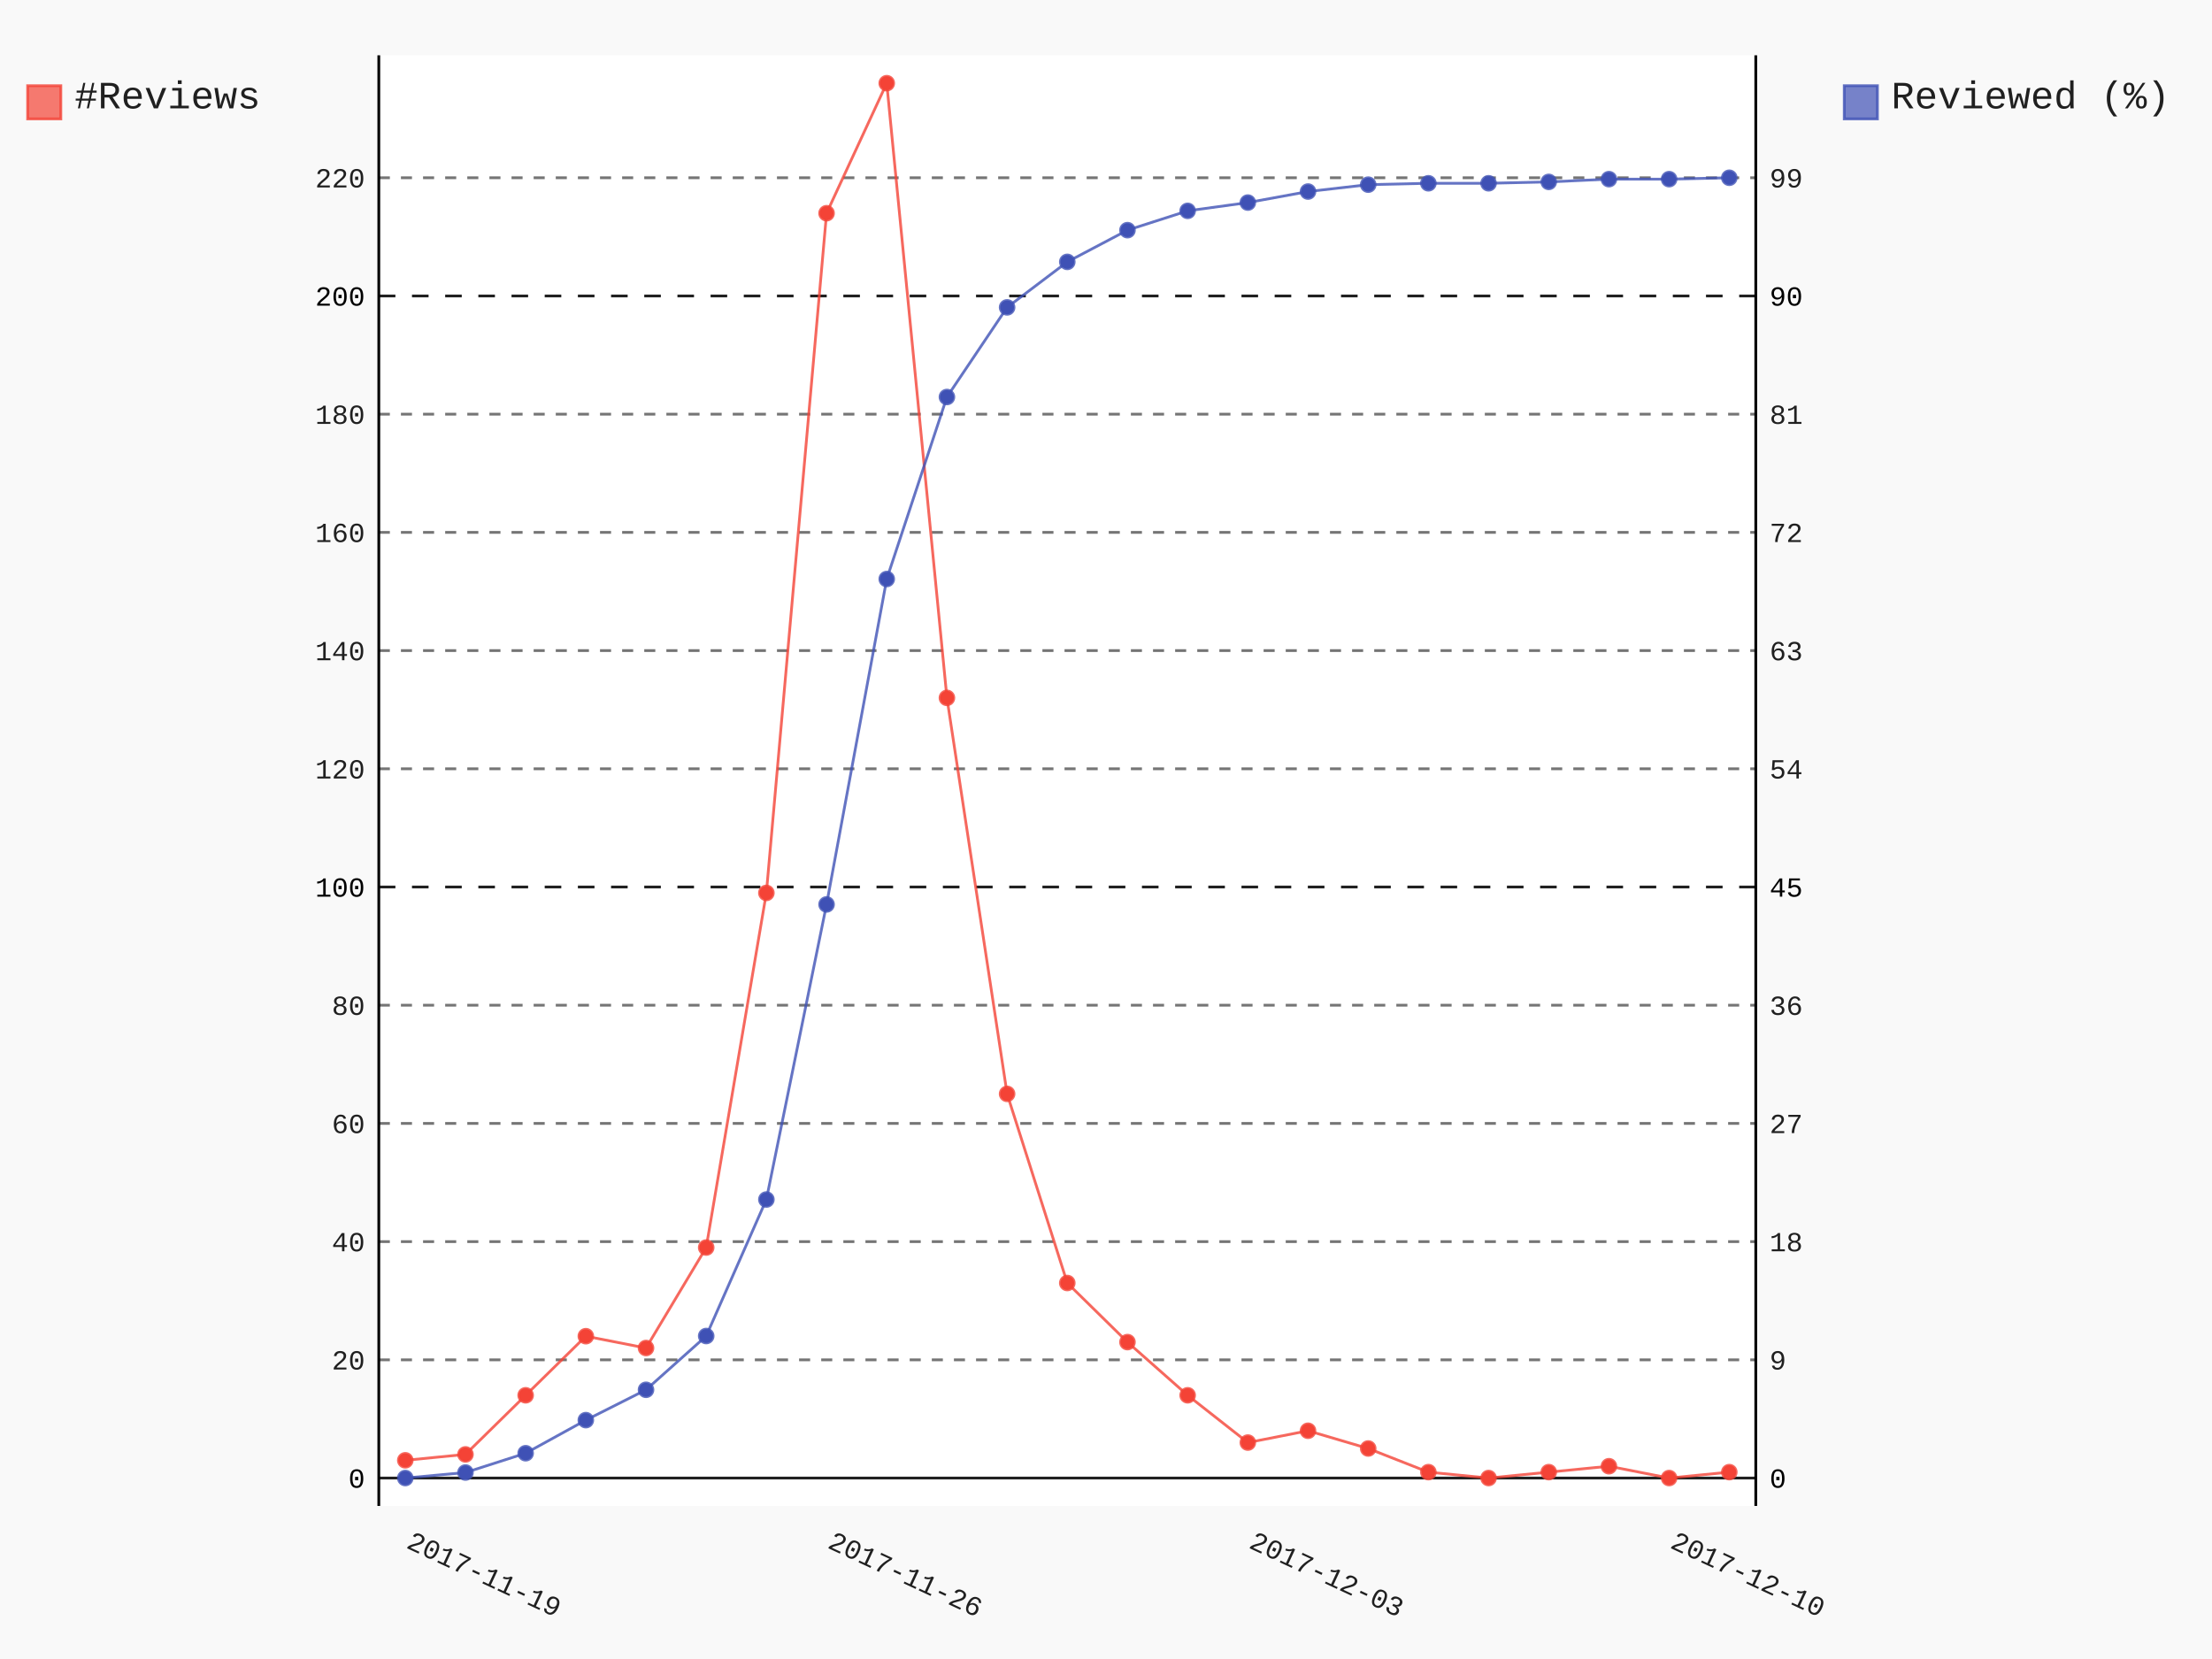
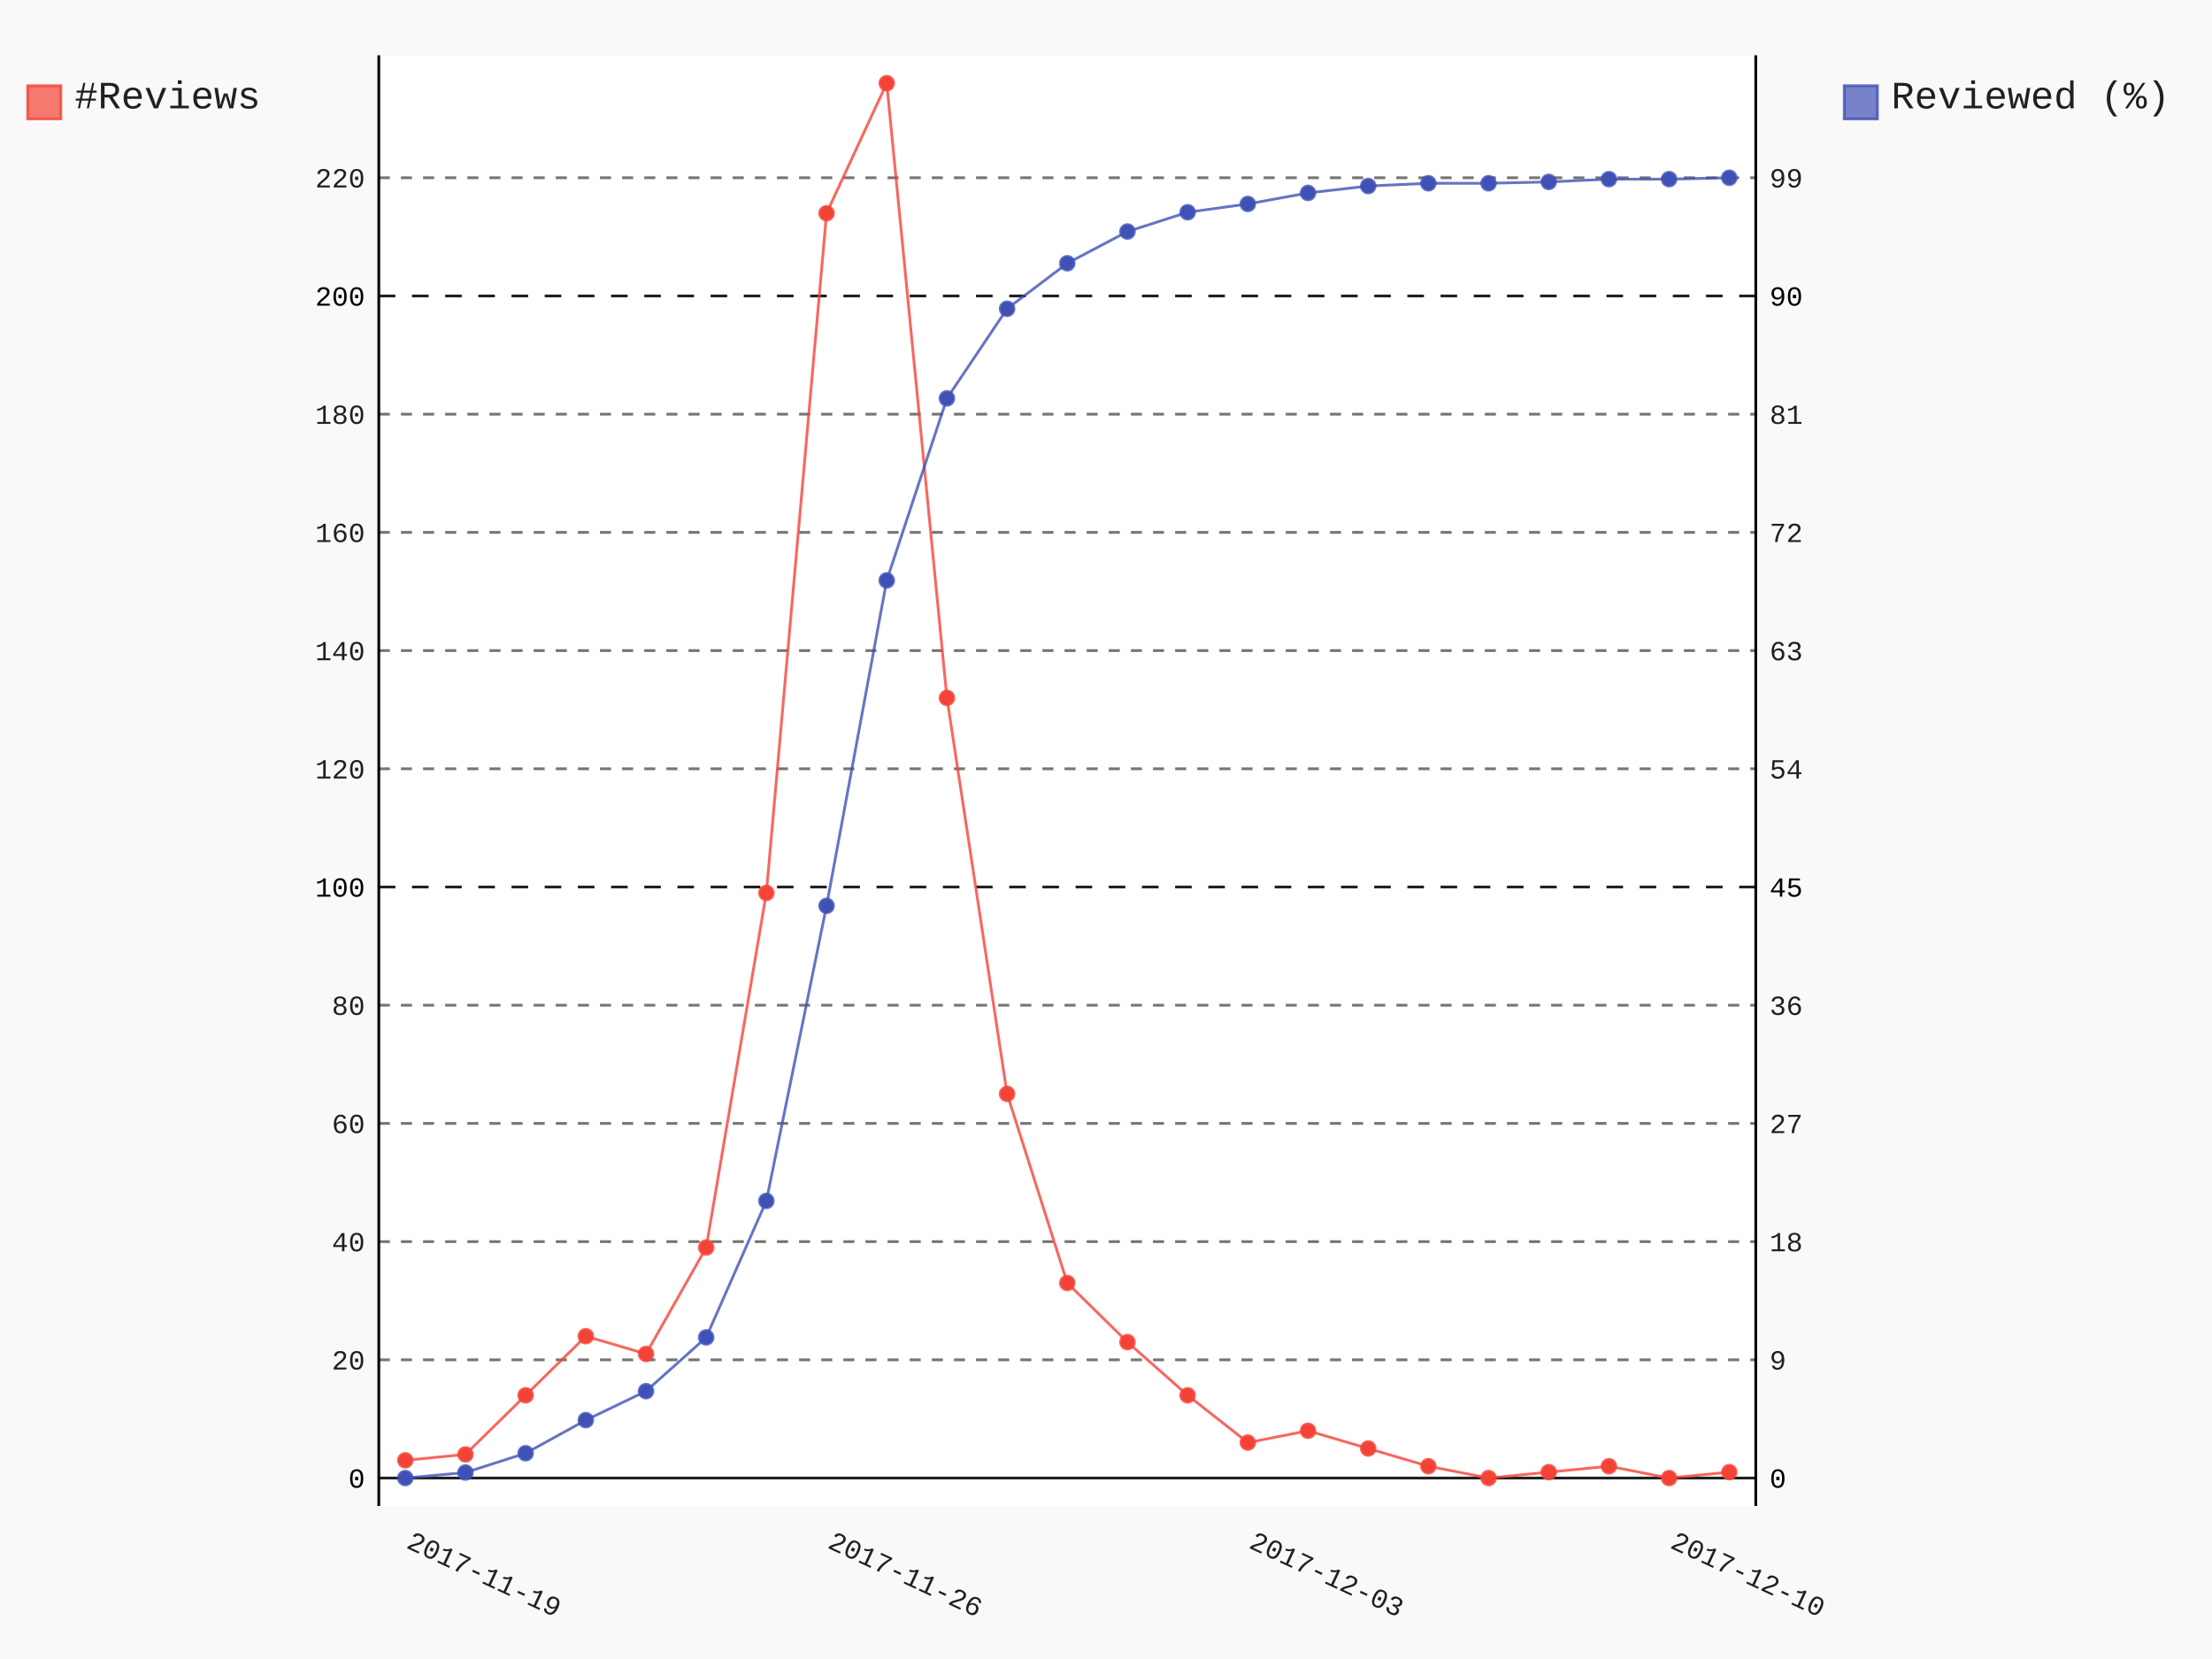
- <svg xmlns="http://www.w3.org/2000/svg" id="chart-2800b0b4-00ee-4e8b-ac13-5d6849efd7a2" class="pygal-chart" viewBox="0 0 800 600">
+ <svg xmlns="http://www.w3.org/2000/svg" id="chart-0fe4ee4b-8bdb-4577-995a-9baac3557d16" class="pygal-chart" viewBox="0 0 800 600">
  <defs>
-     <style type="text/css">#chart-2800b0b4-00ee-4e8b-ac13-5d6849efd7a2{-webkit-user-select:none;-webkit-font-smoothing:antialiased;font-family:Consolas,"Liberation Mono",Menlo,Courier,monospace}#chart-2800b0b4-00ee-4e8b-ac13-5d6849efd7a2 .title{font-family:Consolas,"Liberation Mono",Menlo,Courier,monospace;font-size:16px}#chart-2800b0b4-00ee-4e8b-ac13-5d6849efd7a2 .legends .legend text{font-family:Consolas,"Liberation Mono",Menlo,Courier,monospace;font-size:14px}#chart-2800b0b4-00ee-4e8b-ac13-5d6849efd7a2 .axis text{font-family:Consolas,"Liberation Mono",Menlo,Courier,monospace;font-size:10px}#chart-2800b0b4-00ee-4e8b-ac13-5d6849efd7a2 .axis text.major{font-family:Consolas,"Liberation Mono",Menlo,Courier,monospace;font-size:10px}#chart-2800b0b4-00ee-4e8b-ac13-5d6849efd7a2 .text-overlay text.value{font-family:Consolas,"Liberation Mono",Menlo,Courier,monospace;font-size:16px}#chart-2800b0b4-00ee-4e8b-ac13-5d6849efd7a2 .text-overlay text.label{font-family:Consolas,"Liberation Mono",Menlo,Courier,monospace;font-size:10px}#chart-2800b0b4-00ee-4e8b-ac13-5d6849efd7a2 .tooltip{font-family:Consolas,"Liberation Mono",Menlo,Courier,monospace;font-size:14px}#chart-2800b0b4-00ee-4e8b-ac13-5d6849efd7a2 text.no_data{font-family:Consolas,"Liberation Mono",Menlo,Courier,monospace;font-size:64px}
- #chart-2800b0b4-00ee-4e8b-ac13-5d6849efd7a2{background-color:rgba(249,249,249,1)}#chart-2800b0b4-00ee-4e8b-ac13-5d6849efd7a2 path,#chart-2800b0b4-00ee-4e8b-ac13-5d6849efd7a2 line,#chart-2800b0b4-00ee-4e8b-ac13-5d6849efd7a2 rect,#chart-2800b0b4-00ee-4e8b-ac13-5d6849efd7a2 circle{-webkit-transition:150ms;-moz-transition:150ms;transition:150ms}#chart-2800b0b4-00ee-4e8b-ac13-5d6849efd7a2 .graph &gt; .background{fill:rgba(249,249,249,1)}#chart-2800b0b4-00ee-4e8b-ac13-5d6849efd7a2 .plot &gt; .background{fill:rgba(255,255,255,1)}#chart-2800b0b4-00ee-4e8b-ac13-5d6849efd7a2 .graph{fill:rgba(0,0,0,.87)}#chart-2800b0b4-00ee-4e8b-ac13-5d6849efd7a2 text.no_data{fill:rgba(0,0,0,1)}#chart-2800b0b4-00ee-4e8b-ac13-5d6849efd7a2 .title{fill:rgba(0,0,0,1)}#chart-2800b0b4-00ee-4e8b-ac13-5d6849efd7a2 .legends .legend text{fill:rgba(0,0,0,.87)}#chart-2800b0b4-00ee-4e8b-ac13-5d6849efd7a2 .legends .legend:hover text{fill:rgba(0,0,0,1)}#chart-2800b0b4-00ee-4e8b-ac13-5d6849efd7a2 .axis .line{stroke:rgba(0,0,0,1)}#chart-2800b0b4-00ee-4e8b-ac13-5d6849efd7a2 .axis .guide.line{stroke:rgba(0,0,0,.54)}#chart-2800b0b4-00ee-4e8b-ac13-5d6849efd7a2 .axis .major.line{stroke:rgba(0,0,0,.87)}#chart-2800b0b4-00ee-4e8b-ac13-5d6849efd7a2 .axis text.major{fill:rgba(0,0,0,1)}#chart-2800b0b4-00ee-4e8b-ac13-5d6849efd7a2 .axis.y .guides:hover .guide.line,#chart-2800b0b4-00ee-4e8b-ac13-5d6849efd7a2 .line-graph .axis.x .guides:hover .guide.line,#chart-2800b0b4-00ee-4e8b-ac13-5d6849efd7a2 .stackedline-graph .axis.x .guides:hover .guide.line,#chart-2800b0b4-00ee-4e8b-ac13-5d6849efd7a2 .xy-graph .axis.x .guides:hover .guide.line{stroke:rgba(0,0,0,1)}#chart-2800b0b4-00ee-4e8b-ac13-5d6849efd7a2 .axis .guides:hover text{fill:rgba(0,0,0,1)}#chart-2800b0b4-00ee-4e8b-ac13-5d6849efd7a2 .reactive{fill-opacity:.7;stroke-opacity:.8}#chart-2800b0b4-00ee-4e8b-ac13-5d6849efd7a2 .ci{stroke:rgba(0,0,0,.87)}#chart-2800b0b4-00ee-4e8b-ac13-5d6849efd7a2 .reactive.active,#chart-2800b0b4-00ee-4e8b-ac13-5d6849efd7a2 .active .reactive{fill-opacity:.8;stroke-opacity:.9;stroke-width:4}#chart-2800b0b4-00ee-4e8b-ac13-5d6849efd7a2 .ci .reactive.active{stroke-width:1.5}#chart-2800b0b4-00ee-4e8b-ac13-5d6849efd7a2 .series text{fill:rgba(0,0,0,1)}#chart-2800b0b4-00ee-4e8b-ac13-5d6849efd7a2 .tooltip rect{fill:rgba(255,255,255,1);stroke:rgba(0,0,0,1);-webkit-transition:opacity 150ms;-moz-transition:opacity 150ms;transition:opacity 150ms}#chart-2800b0b4-00ee-4e8b-ac13-5d6849efd7a2 .tooltip .label{fill:rgba(0,0,0,.87)}#chart-2800b0b4-00ee-4e8b-ac13-5d6849efd7a2 .tooltip .label{fill:rgba(0,0,0,.87)}#chart-2800b0b4-00ee-4e8b-ac13-5d6849efd7a2 .tooltip .legend{font-size:.8em;fill:rgba(0,0,0,.54)}#chart-2800b0b4-00ee-4e8b-ac13-5d6849efd7a2 .tooltip .x_label{font-size:.6em;fill:rgba(0,0,0,1)}#chart-2800b0b4-00ee-4e8b-ac13-5d6849efd7a2 .tooltip .xlink{font-size:.5em;text-decoration:underline}#chart-2800b0b4-00ee-4e8b-ac13-5d6849efd7a2 .tooltip .value{font-size:1.5em}#chart-2800b0b4-00ee-4e8b-ac13-5d6849efd7a2 .bound{font-size:.5em}#chart-2800b0b4-00ee-4e8b-ac13-5d6849efd7a2 .max-value{font-size:.75em;fill:rgba(0,0,0,.54)}#chart-2800b0b4-00ee-4e8b-ac13-5d6849efd7a2 .map-element{fill:rgba(255,255,255,1);stroke:rgba(0,0,0,.54) !important}#chart-2800b0b4-00ee-4e8b-ac13-5d6849efd7a2 .map-element .reactive{fill-opacity:inherit;stroke-opacity:inherit}#chart-2800b0b4-00ee-4e8b-ac13-5d6849efd7a2 .color-0,#chart-2800b0b4-00ee-4e8b-ac13-5d6849efd7a2 .color-0 a:visited{stroke:#F44336;fill:#F44336}#chart-2800b0b4-00ee-4e8b-ac13-5d6849efd7a2 .color-1,#chart-2800b0b4-00ee-4e8b-ac13-5d6849efd7a2 .color-1 a:visited{stroke:#3F51B5;fill:#3F51B5}#chart-2800b0b4-00ee-4e8b-ac13-5d6849efd7a2 .text-overlay .color-0 text{fill:black}#chart-2800b0b4-00ee-4e8b-ac13-5d6849efd7a2 .text-overlay .color-1 text{fill:black}
- #chart-2800b0b4-00ee-4e8b-ac13-5d6849efd7a2 text.no_data{text-anchor:middle}#chart-2800b0b4-00ee-4e8b-ac13-5d6849efd7a2 .guide.line{fill:none}#chart-2800b0b4-00ee-4e8b-ac13-5d6849efd7a2 .centered{text-anchor:middle}#chart-2800b0b4-00ee-4e8b-ac13-5d6849efd7a2 .title{text-anchor:middle}#chart-2800b0b4-00ee-4e8b-ac13-5d6849efd7a2 .legends .legend text{fill-opacity:1}#chart-2800b0b4-00ee-4e8b-ac13-5d6849efd7a2 .axis.x text{text-anchor:middle}#chart-2800b0b4-00ee-4e8b-ac13-5d6849efd7a2 .axis.x:not(.web) text[transform]{text-anchor:start}#chart-2800b0b4-00ee-4e8b-ac13-5d6849efd7a2 .axis.x:not(.web) text[transform].backwards{text-anchor:end}#chart-2800b0b4-00ee-4e8b-ac13-5d6849efd7a2 .axis.y text{text-anchor:end}#chart-2800b0b4-00ee-4e8b-ac13-5d6849efd7a2 .axis.y text[transform].backwards{text-anchor:start}#chart-2800b0b4-00ee-4e8b-ac13-5d6849efd7a2 .axis.y2 text{text-anchor:start}#chart-2800b0b4-00ee-4e8b-ac13-5d6849efd7a2 .axis.y2 text[transform].backwards{text-anchor:end}#chart-2800b0b4-00ee-4e8b-ac13-5d6849efd7a2 .axis .guide.line{stroke-dasharray:4,4}#chart-2800b0b4-00ee-4e8b-ac13-5d6849efd7a2 .axis .major.guide.line{stroke-dasharray:6,6}#chart-2800b0b4-00ee-4e8b-ac13-5d6849efd7a2 .horizontal .axis.y .guide.line,#chart-2800b0b4-00ee-4e8b-ac13-5d6849efd7a2 .horizontal .axis.y2 .guide.line,#chart-2800b0b4-00ee-4e8b-ac13-5d6849efd7a2 .vertical .axis.x .guide.line{opacity:0}#chart-2800b0b4-00ee-4e8b-ac13-5d6849efd7a2 .horizontal .axis.always_show .guide.line,#chart-2800b0b4-00ee-4e8b-ac13-5d6849efd7a2 .vertical .axis.always_show .guide.line{opacity:1 !important}#chart-2800b0b4-00ee-4e8b-ac13-5d6849efd7a2 .axis.y .guides:hover .guide.line,#chart-2800b0b4-00ee-4e8b-ac13-5d6849efd7a2 .axis.y2 .guides:hover .guide.line,#chart-2800b0b4-00ee-4e8b-ac13-5d6849efd7a2 .axis.x .guides:hover .guide.line{opacity:1}#chart-2800b0b4-00ee-4e8b-ac13-5d6849efd7a2 .axis .guides:hover text{opacity:1}#chart-2800b0b4-00ee-4e8b-ac13-5d6849efd7a2 .nofill{fill:none}#chart-2800b0b4-00ee-4e8b-ac13-5d6849efd7a2 .subtle-fill{fill-opacity:.2}#chart-2800b0b4-00ee-4e8b-ac13-5d6849efd7a2 .dot{stroke-width:1px;fill-opacity:1}#chart-2800b0b4-00ee-4e8b-ac13-5d6849efd7a2 .dot.active{stroke-width:5px}#chart-2800b0b4-00ee-4e8b-ac13-5d6849efd7a2 .dot.negative{fill:transparent}#chart-2800b0b4-00ee-4e8b-ac13-5d6849efd7a2 text,#chart-2800b0b4-00ee-4e8b-ac13-5d6849efd7a2 tspan{stroke:none !important}#chart-2800b0b4-00ee-4e8b-ac13-5d6849efd7a2 .series text.active{opacity:1}#chart-2800b0b4-00ee-4e8b-ac13-5d6849efd7a2 .tooltip rect{fill-opacity:.95;stroke-width:.5}#chart-2800b0b4-00ee-4e8b-ac13-5d6849efd7a2 .tooltip text{fill-opacity:1}#chart-2800b0b4-00ee-4e8b-ac13-5d6849efd7a2 .showable{visibility:hidden}#chart-2800b0b4-00ee-4e8b-ac13-5d6849efd7a2 .showable.shown{visibility:visible}#chart-2800b0b4-00ee-4e8b-ac13-5d6849efd7a2 .gauge-background{fill:rgba(229,229,229,1);stroke:none}#chart-2800b0b4-00ee-4e8b-ac13-5d6849efd7a2 .bg-lines{stroke:rgba(249,249,249,1);stroke-width:2px}</style>
+     <style type="text/css">#chart-0fe4ee4b-8bdb-4577-995a-9baac3557d16{-webkit-user-select:none;-webkit-font-smoothing:antialiased;font-family:Consolas,"Liberation Mono",Menlo,Courier,monospace}#chart-0fe4ee4b-8bdb-4577-995a-9baac3557d16 .title{font-family:Consolas,"Liberation Mono",Menlo,Courier,monospace;font-size:16px}#chart-0fe4ee4b-8bdb-4577-995a-9baac3557d16 .legends .legend text{font-family:Consolas,"Liberation Mono",Menlo,Courier,monospace;font-size:14px}#chart-0fe4ee4b-8bdb-4577-995a-9baac3557d16 .axis text{font-family:Consolas,"Liberation Mono",Menlo,Courier,monospace;font-size:10px}#chart-0fe4ee4b-8bdb-4577-995a-9baac3557d16 .axis text.major{font-family:Consolas,"Liberation Mono",Menlo,Courier,monospace;font-size:10px}#chart-0fe4ee4b-8bdb-4577-995a-9baac3557d16 .text-overlay text.value{font-family:Consolas,"Liberation Mono",Menlo,Courier,monospace;font-size:16px}#chart-0fe4ee4b-8bdb-4577-995a-9baac3557d16 .text-overlay text.label{font-family:Consolas,"Liberation Mono",Menlo,Courier,monospace;font-size:10px}#chart-0fe4ee4b-8bdb-4577-995a-9baac3557d16 .tooltip{font-family:Consolas,"Liberation Mono",Menlo,Courier,monospace;font-size:14px}#chart-0fe4ee4b-8bdb-4577-995a-9baac3557d16 text.no_data{font-family:Consolas,"Liberation Mono",Menlo,Courier,monospace;font-size:64px}
+ #chart-0fe4ee4b-8bdb-4577-995a-9baac3557d16{background-color:rgba(249,249,249,1)}#chart-0fe4ee4b-8bdb-4577-995a-9baac3557d16 path,#chart-0fe4ee4b-8bdb-4577-995a-9baac3557d16 line,#chart-0fe4ee4b-8bdb-4577-995a-9baac3557d16 rect,#chart-0fe4ee4b-8bdb-4577-995a-9baac3557d16 circle{-webkit-transition:150ms;-moz-transition:150ms;transition:150ms}#chart-0fe4ee4b-8bdb-4577-995a-9baac3557d16 .graph &gt; .background{fill:rgba(249,249,249,1)}#chart-0fe4ee4b-8bdb-4577-995a-9baac3557d16 .plot &gt; .background{fill:rgba(255,255,255,1)}#chart-0fe4ee4b-8bdb-4577-995a-9baac3557d16 .graph{fill:rgba(0,0,0,.87)}#chart-0fe4ee4b-8bdb-4577-995a-9baac3557d16 text.no_data{fill:rgba(0,0,0,1)}#chart-0fe4ee4b-8bdb-4577-995a-9baac3557d16 .title{fill:rgba(0,0,0,1)}#chart-0fe4ee4b-8bdb-4577-995a-9baac3557d16 .legends .legend text{fill:rgba(0,0,0,.87)}#chart-0fe4ee4b-8bdb-4577-995a-9baac3557d16 .legends .legend:hover text{fill:rgba(0,0,0,1)}#chart-0fe4ee4b-8bdb-4577-995a-9baac3557d16 .axis .line{stroke:rgba(0,0,0,1)}#chart-0fe4ee4b-8bdb-4577-995a-9baac3557d16 .axis .guide.line{stroke:rgba(0,0,0,.54)}#chart-0fe4ee4b-8bdb-4577-995a-9baac3557d16 .axis .major.line{stroke:rgba(0,0,0,.87)}#chart-0fe4ee4b-8bdb-4577-995a-9baac3557d16 .axis text.major{fill:rgba(0,0,0,1)}#chart-0fe4ee4b-8bdb-4577-995a-9baac3557d16 .axis.y .guides:hover .guide.line,#chart-0fe4ee4b-8bdb-4577-995a-9baac3557d16 .line-graph .axis.x .guides:hover .guide.line,#chart-0fe4ee4b-8bdb-4577-995a-9baac3557d16 .stackedline-graph .axis.x .guides:hover .guide.line,#chart-0fe4ee4b-8bdb-4577-995a-9baac3557d16 .xy-graph .axis.x .guides:hover .guide.line{stroke:rgba(0,0,0,1)}#chart-0fe4ee4b-8bdb-4577-995a-9baac3557d16 .axis .guides:hover text{fill:rgba(0,0,0,1)}#chart-0fe4ee4b-8bdb-4577-995a-9baac3557d16 .reactive{fill-opacity:.7;stroke-opacity:.8}#chart-0fe4ee4b-8bdb-4577-995a-9baac3557d16 .ci{stroke:rgba(0,0,0,.87)}#chart-0fe4ee4b-8bdb-4577-995a-9baac3557d16 .reactive.active,#chart-0fe4ee4b-8bdb-4577-995a-9baac3557d16 .active .reactive{fill-opacity:.8;stroke-opacity:.9;stroke-width:4}#chart-0fe4ee4b-8bdb-4577-995a-9baac3557d16 .ci .reactive.active{stroke-width:1.5}#chart-0fe4ee4b-8bdb-4577-995a-9baac3557d16 .series text{fill:rgba(0,0,0,1)}#chart-0fe4ee4b-8bdb-4577-995a-9baac3557d16 .tooltip rect{fill:rgba(255,255,255,1);stroke:rgba(0,0,0,1);-webkit-transition:opacity 150ms;-moz-transition:opacity 150ms;transition:opacity 150ms}#chart-0fe4ee4b-8bdb-4577-995a-9baac3557d16 .tooltip .label{fill:rgba(0,0,0,.87)}#chart-0fe4ee4b-8bdb-4577-995a-9baac3557d16 .tooltip .label{fill:rgba(0,0,0,.87)}#chart-0fe4ee4b-8bdb-4577-995a-9baac3557d16 .tooltip .legend{font-size:.8em;fill:rgba(0,0,0,.54)}#chart-0fe4ee4b-8bdb-4577-995a-9baac3557d16 .tooltip .x_label{font-size:.6em;fill:rgba(0,0,0,1)}#chart-0fe4ee4b-8bdb-4577-995a-9baac3557d16 .tooltip .xlink{font-size:.5em;text-decoration:underline}#chart-0fe4ee4b-8bdb-4577-995a-9baac3557d16 .tooltip .value{font-size:1.5em}#chart-0fe4ee4b-8bdb-4577-995a-9baac3557d16 .bound{font-size:.5em}#chart-0fe4ee4b-8bdb-4577-995a-9baac3557d16 .max-value{font-size:.75em;fill:rgba(0,0,0,.54)}#chart-0fe4ee4b-8bdb-4577-995a-9baac3557d16 .map-element{fill:rgba(255,255,255,1);stroke:rgba(0,0,0,.54) !important}#chart-0fe4ee4b-8bdb-4577-995a-9baac3557d16 .map-element .reactive{fill-opacity:inherit;stroke-opacity:inherit}#chart-0fe4ee4b-8bdb-4577-995a-9baac3557d16 .color-0,#chart-0fe4ee4b-8bdb-4577-995a-9baac3557d16 .color-0 a:visited{stroke:#F44336;fill:#F44336}#chart-0fe4ee4b-8bdb-4577-995a-9baac3557d16 .color-1,#chart-0fe4ee4b-8bdb-4577-995a-9baac3557d16 .color-1 a:visited{stroke:#3F51B5;fill:#3F51B5}#chart-0fe4ee4b-8bdb-4577-995a-9baac3557d16 .text-overlay .color-0 text{fill:black}#chart-0fe4ee4b-8bdb-4577-995a-9baac3557d16 .text-overlay .color-1 text{fill:black}
+ #chart-0fe4ee4b-8bdb-4577-995a-9baac3557d16 text.no_data{text-anchor:middle}#chart-0fe4ee4b-8bdb-4577-995a-9baac3557d16 .guide.line{fill:none}#chart-0fe4ee4b-8bdb-4577-995a-9baac3557d16 .centered{text-anchor:middle}#chart-0fe4ee4b-8bdb-4577-995a-9baac3557d16 .title{text-anchor:middle}#chart-0fe4ee4b-8bdb-4577-995a-9baac3557d16 .legends .legend text{fill-opacity:1}#chart-0fe4ee4b-8bdb-4577-995a-9baac3557d16 .axis.x text{text-anchor:middle}#chart-0fe4ee4b-8bdb-4577-995a-9baac3557d16 .axis.x:not(.web) text[transform]{text-anchor:start}#chart-0fe4ee4b-8bdb-4577-995a-9baac3557d16 .axis.x:not(.web) text[transform].backwards{text-anchor:end}#chart-0fe4ee4b-8bdb-4577-995a-9baac3557d16 .axis.y text{text-anchor:end}#chart-0fe4ee4b-8bdb-4577-995a-9baac3557d16 .axis.y text[transform].backwards{text-anchor:start}#chart-0fe4ee4b-8bdb-4577-995a-9baac3557d16 .axis.y2 text{text-anchor:start}#chart-0fe4ee4b-8bdb-4577-995a-9baac3557d16 .axis.y2 text[transform].backwards{text-anchor:end}#chart-0fe4ee4b-8bdb-4577-995a-9baac3557d16 .axis .guide.line{stroke-dasharray:4,4}#chart-0fe4ee4b-8bdb-4577-995a-9baac3557d16 .axis .major.guide.line{stroke-dasharray:6,6}#chart-0fe4ee4b-8bdb-4577-995a-9baac3557d16 .horizontal .axis.y .guide.line,#chart-0fe4ee4b-8bdb-4577-995a-9baac3557d16 .horizontal .axis.y2 .guide.line,#chart-0fe4ee4b-8bdb-4577-995a-9baac3557d16 .vertical .axis.x .guide.line{opacity:0}#chart-0fe4ee4b-8bdb-4577-995a-9baac3557d16 .horizontal .axis.always_show .guide.line,#chart-0fe4ee4b-8bdb-4577-995a-9baac3557d16 .vertical .axis.always_show .guide.line{opacity:1 !important}#chart-0fe4ee4b-8bdb-4577-995a-9baac3557d16 .axis.y .guides:hover .guide.line,#chart-0fe4ee4b-8bdb-4577-995a-9baac3557d16 .axis.y2 .guides:hover .guide.line,#chart-0fe4ee4b-8bdb-4577-995a-9baac3557d16 .axis.x .guides:hover .guide.line{opacity:1}#chart-0fe4ee4b-8bdb-4577-995a-9baac3557d16 .axis .guides:hover text{opacity:1}#chart-0fe4ee4b-8bdb-4577-995a-9baac3557d16 .nofill{fill:none}#chart-0fe4ee4b-8bdb-4577-995a-9baac3557d16 .subtle-fill{fill-opacity:.2}#chart-0fe4ee4b-8bdb-4577-995a-9baac3557d16 .dot{stroke-width:1px;fill-opacity:1}#chart-0fe4ee4b-8bdb-4577-995a-9baac3557d16 .dot.active{stroke-width:5px}#chart-0fe4ee4b-8bdb-4577-995a-9baac3557d16 .dot.negative{fill:transparent}#chart-0fe4ee4b-8bdb-4577-995a-9baac3557d16 text,#chart-0fe4ee4b-8bdb-4577-995a-9baac3557d16 tspan{stroke:none !important}#chart-0fe4ee4b-8bdb-4577-995a-9baac3557d16 .series text.active{opacity:1}#chart-0fe4ee4b-8bdb-4577-995a-9baac3557d16 .tooltip rect{fill-opacity:.95;stroke-width:.5}#chart-0fe4ee4b-8bdb-4577-995a-9baac3557d16 .tooltip text{fill-opacity:1}#chart-0fe4ee4b-8bdb-4577-995a-9baac3557d16 .showable{visibility:hidden}#chart-0fe4ee4b-8bdb-4577-995a-9baac3557d16 .showable.shown{visibility:visible}#chart-0fe4ee4b-8bdb-4577-995a-9baac3557d16 .gauge-background{fill:rgba(229,229,229,1);stroke:none}#chart-0fe4ee4b-8bdb-4577-995a-9baac3557d16 .bg-lines{stroke:rgba(249,249,249,1);stroke-width:2px}</style>
  </defs>
  <g class="graph dateline-graph vertical">
    <rect class="background" height="600" width="800" x="0" y="0" />
    <g class="plot" transform="translate(137, 20)">
      <rect class="background" height="524.643" width="498.0" x="0" y="0" />
      <g class="axis y always_show">
        <g class="guides">
          <path class="axis major line" d="M0 514.554 h498" />
          <text class="major" x="-5" y="518.054">0</text>
        </g>
        <g class="guides">
          <path class="guide line" d="M0 471.802 h498" />
          <text class="" x="-5" y="475.302">20</text>
        </g>
        <g class="guides">
          <path class="guide line" d="M0 429.051 h498" />
          <text class="" x="-5" y="432.551">40</text>
        </g>
        <g class="guides">
          <path class="guide line" d="M0 386.3 h498" />
          <text class="" x="-5" y="389.8">60</text>
        </g>
        <g class="guides">
          <path class="guide line" d="M0 343.549 h498" />
          <text class="" x="-5" y="347.049">80</text>
        </g>
        <g class="guides">
          <path class="major guide line" d="M0 300.798 h498" />
          <text class="major" x="-5" y="304.298">100</text>
        </g>
        <g class="guides">
          <path class="guide line" d="M0 258.046 h498" />
          <text class="" x="-5" y="261.546">120</text>
        </g>
        <g class="guides">
          <path class="guide line" d="M0 215.295 h498" />
          <text class="" x="-5" y="218.795">140</text>
        </g>
        <g class="guides">
          <path class="guide line" d="M0 172.544 h498" />
          <text class="" x="-5" y="176.044">160</text>
        </g>
        <g class="guides">
          <path class="guide line" d="M0 129.793 h498" />
          <text class="" x="-5" y="133.293">180</text>
        </g>
        <g class="guides">
          <path class="major guide line" d="M0 87.041 h498" />
          <text class="major" x="-5" y="90.541">200</text>
        </g>
        <g class="guides">
          <path class="guide line" d="M0 44.29 h498" />
          <text class="" x="-5" y="47.79">220</text>
        </g>
      </g>
      <g class="axis y2">
        <g class="guides">
          <text class="major" x="503.0" y="518.054">0</text>
        </g>
        <g class="guides">
          <text class="" x="503.0" y="475.302">9</text>
        </g>
        <g class="guides">
          <text class="" x="503.0" y="432.551">18</text>
        </g>
        <g class="guides">
          <text class="" x="503.0" y="389.8">27</text>
        </g>
        <g class="guides">
          <text class="" x="503.0" y="347.049">36</text>
        </g>
        <g class="guides">
          <text class="major" x="503.0" y="304.298">45</text>
        </g>
        <g class="guides">
          <text class="" x="503.0" y="261.546">54</text>
        </g>
        <g class="guides">
          <text class="" x="503.0" y="218.795">63</text>
        </g>
        <g class="guides">
          <text class="" x="503.0" y="176.044">72</text>
        </g>
        <g class="guides">
          <text class="" x="503.0" y="133.293">81</text>
        </g>
        <g class="guides">
          <text class="major" x="503.0" y="90.541">90</text>
        </g>
        <g class="guides">
          <text class="" x="503.0" y="47.79">99</text>
        </g>
      </g>
      <g class="axis x">
        <path class="line" d="M0 0 v524.643" />
        <g class="guides">
          <path class="guide line" d="M9.577 0 v524.643" />
          <text class="" x="9.577" y="539.643" transform="rotate(25 9.576923 539.6429)">2017-11-19</text>
        </g>
        <g class="guides">
          <path class="guide line" d="M161.937 0 v524.643" />
          <text class="" x="161.937" y="539.643" transform="rotate(25 161.9371 539.6429)">2017-11-26</text>
        </g>
        <g class="guides">
          <path class="guide line" d="M314.297 0 v524.643" />
          <text class="" x="314.297" y="539.643" transform="rotate(25 314.2972 539.6429)">2017-12-03</text>
        </g>
        <g class="guides">
          <path class="guide line" d="M466.657 0 v524.643" />
          <text class="" x="466.657" y="539.643" transform="rotate(25 466.6573 539.6429)">2017-12-10</text>
        </g>
        <path class="line" d="M498 0 v524.643" />
      </g>
      <g class="series serie-0 color-0">
-         <path class="line reactive nofill" d="M9.577 508.141 L31.343 506.003 53.108 484.628 74.874 463.252 96.64 467.527 118.406 431.189 140.171 302.935 161.937 57.116 183.703 10.089 205.469 232.396 227.234 375.612 249 444.014 270.766 465.39 292.531 484.628 314.297 501.728 336.063 497.453 357.829 503.866 379.594 512.416 401.36 514.554 423.126 512.416 444.892 510.278 466.657 514.554 488.423 512.416" />
+         <path class="line reactive nofill" d="M9.577 508.141 L31.343 506.003 53.108 484.628 74.874 463.252 96.64 469.665 118.406 431.189 140.171 302.935 161.937 57.116 183.703 10.089 205.469 232.396 227.234 375.612 249 444.014 270.766 465.39 292.531 484.628 314.297 501.728 336.063 497.453 357.829 503.866 379.594 510.278 401.36 514.554 423.126 512.416 444.892 510.278 466.657 514.554 488.423 512.416" />
      </g>
      <g class="series serie-1 color-1">
-         <path class="line reactive nofill" d="M9.577 514.554 L31.343 512.559 53.108 505.577 74.874 493.609 96.64 482.638 118.406 463.189 140.171 413.819 161.937 307.099 183.703 189.409 205.469 123.582 227.234 91.167 249 74.71 270.766 63.24 292.531 56.259 314.297 53.267 336.063 49.277 357.829 46.784 379.594 46.285 401.36 46.285 423.126 45.786 444.892 44.789 466.657 44.789 488.423 44.29" />
+         <path class="line reactive nofill" d="M9.577 514.554 L31.343 512.559 53.108 505.577 74.874 493.609 96.64 483.136 118.406 463.687 140.171 414.317 161.937 307.598 183.703 189.907 205.469 124.08 227.234 91.666 249 75.209 270.766 63.739 292.531 56.757 314.297 53.765 336.063 49.776 357.829 47.282 379.594 46.285 401.36 46.285 423.126 45.786 444.892 44.789 466.657 44.789 488.423 44.29" />
      </g>
    </g>
    <g class="titles" />
    <g class="plot overlay" transform="translate(137, 20)">
      <g class="series serie-0 color-0">
        <g class="dots">
          <circle class="dot reactive tooltip-trigger" cx="9.577" cy="508.141" r="2.5" />
        </g>
        <g class="dots">
          <circle class="dot reactive tooltip-trigger" cx="31.343" cy="506.003" r="2.5" />
        </g>
        <g class="dots">
          <circle class="dot reactive tooltip-trigger" cx="53.108" cy="484.628" r="2.5" />
        </g>
        <g class="dots">
          <circle class="dot reactive tooltip-trigger" cx="74.874" cy="463.252" r="2.5" />
        </g>
        <g class="dots">
-           <circle class="dot reactive tooltip-trigger" cx="96.64" cy="467.527" r="2.5" />
+           <circle class="dot reactive tooltip-trigger" cx="96.64" cy="469.665" r="2.5" />
        </g>
        <g class="dots">
          <circle class="dot reactive tooltip-trigger" cx="118.406" cy="431.189" r="2.5" />
        </g>
        <g class="dots">
          <circle class="dot reactive tooltip-trigger" cx="140.171" cy="302.935" r="2.5" />
        </g>
        <g class="dots">
          <circle class="dot reactive tooltip-trigger" cx="161.937" cy="57.116" r="2.5" />
        </g>
        <g class="dots">
          <circle class="dot reactive tooltip-trigger" cx="183.703" cy="10.089" r="2.5" />
        </g>
        <g class="dots">
          <circle class="dot reactive tooltip-trigger" cx="205.469" cy="232.396" r="2.5" />
        </g>
        <g class="dots">
          <circle class="dot reactive tooltip-trigger" cx="227.234" cy="375.612" r="2.5" />
        </g>
        <g class="dots">
          <circle class="dot reactive tooltip-trigger" cx="249.0" cy="444.014" r="2.5" />
        </g>
        <g class="dots">
          <circle class="dot reactive tooltip-trigger" cx="270.766" cy="465.39" r="2.5" />
        </g>
        <g class="dots">
          <circle class="dot reactive tooltip-trigger" cx="292.531" cy="484.628" r="2.5" />
        </g>
        <g class="dots">
          <circle class="dot reactive tooltip-trigger" cx="314.297" cy="501.728" r="2.5" />
        </g>
        <g class="dots">
          <circle class="dot reactive tooltip-trigger" cx="336.063" cy="497.453" r="2.5" />
        </g>
        <g class="dots">
          <circle class="dot reactive tooltip-trigger" cx="357.829" cy="503.866" r="2.5" />
        </g>
        <g class="dots">
-           <circle class="dot reactive tooltip-trigger" cx="379.594" cy="512.416" r="2.5" />
+           <circle class="dot reactive tooltip-trigger" cx="379.594" cy="510.278" r="2.5" />
        </g>
        <g class="dots">
          <circle class="dot reactive tooltip-trigger" cx="401.36" cy="514.554" r="2.5" />
        </g>
        <g class="dots">
          <circle class="dot reactive tooltip-trigger" cx="423.126" cy="512.416" r="2.5" />
        </g>
        <g class="dots">
          <circle class="dot reactive tooltip-trigger" cx="444.892" cy="510.278" r="2.5" />
        </g>
        <g class="dots">
          <circle class="dot reactive tooltip-trigger" cx="466.657" cy="514.554" r="2.5" />
        </g>
        <g class="dots">
          <circle class="dot reactive tooltip-trigger" cx="488.423" cy="512.416" r="2.5" />
        </g>
      </g>
      <g class="series serie-1 color-1">
        <g class="dots">
          <circle class="dot reactive tooltip-trigger" cx="9.577" cy="514.554" r="2.5" />
        </g>
        <g class="dots">
          <circle class="dot reactive tooltip-trigger" cx="31.343" cy="512.559" r="2.5" />
        </g>
        <g class="dots">
          <circle class="dot reactive tooltip-trigger" cx="53.108" cy="505.577" r="2.5" />
        </g>
        <g class="dots">
          <circle class="dot reactive tooltip-trigger" cx="74.874" cy="493.609" r="2.5" />
        </g>
        <g class="dots">
-           <circle class="dot reactive tooltip-trigger" cx="96.64" cy="482.638" r="2.5" />
-         </g>
-         <g class="dots">
-           <circle class="dot reactive tooltip-trigger" cx="118.406" cy="463.189" r="2.5" />
-         </g>
-         <g class="dots">
-           <circle class="dot reactive tooltip-trigger" cx="140.171" cy="413.819" r="2.5" />
-         </g>
-         <g class="dots">
-           <circle class="dot reactive tooltip-trigger" cx="161.937" cy="307.099" r="2.5" />
-         </g>
-         <g class="dots">
-           <circle class="dot reactive tooltip-trigger" cx="183.703" cy="189.409" r="2.5" />
-         </g>
-         <g class="dots">
-           <circle class="dot reactive tooltip-trigger" cx="205.469" cy="123.582" r="2.5" />
-         </g>
-         <g class="dots">
-           <circle class="dot reactive tooltip-trigger" cx="227.234" cy="91.167" r="2.5" />
-         </g>
-         <g class="dots">
-           <circle class="dot reactive tooltip-trigger" cx="249.0" cy="74.71" r="2.5" />
-         </g>
-         <g class="dots">
-           <circle class="dot reactive tooltip-trigger" cx="270.766" cy="63.24" r="2.5" />
-         </g>
-         <g class="dots">
-           <circle class="dot reactive tooltip-trigger" cx="292.531" cy="56.259" r="2.5" />
-         </g>
-         <g class="dots">
-           <circle class="dot reactive tooltip-trigger" cx="314.297" cy="53.267" r="2.5" />
-         </g>
-         <g class="dots">
-           <circle class="dot reactive tooltip-trigger" cx="336.063" cy="49.277" r="2.5" />
-         </g>
-         <g class="dots">
-           <circle class="dot reactive tooltip-trigger" cx="357.829" cy="46.784" r="2.5" />
+           <circle class="dot reactive tooltip-trigger" cx="96.64" cy="483.136" r="2.5" />
+         </g>
+         <g class="dots">
+           <circle class="dot reactive tooltip-trigger" cx="118.406" cy="463.687" r="2.5" />
+         </g>
+         <g class="dots">
+           <circle class="dot reactive tooltip-trigger" cx="140.171" cy="414.317" r="2.5" />
+         </g>
+         <g class="dots">
+           <circle class="dot reactive tooltip-trigger" cx="161.937" cy="307.598" r="2.5" />
+         </g>
+         <g class="dots">
+           <circle class="dot reactive tooltip-trigger" cx="183.703" cy="189.907" r="2.5" />
+         </g>
+         <g class="dots">
+           <circle class="dot reactive tooltip-trigger" cx="205.469" cy="124.08" r="2.5" />
+         </g>
+         <g class="dots">
+           <circle class="dot reactive tooltip-trigger" cx="227.234" cy="91.666" r="2.5" />
+         </g>
+         <g class="dots">
+           <circle class="dot reactive tooltip-trigger" cx="249.0" cy="75.209" r="2.5" />
+         </g>
+         <g class="dots">
+           <circle class="dot reactive tooltip-trigger" cx="270.766" cy="63.739" r="2.5" />
+         </g>
+         <g class="dots">
+           <circle class="dot reactive tooltip-trigger" cx="292.531" cy="56.757" r="2.5" />
+         </g>
+         <g class="dots">
+           <circle class="dot reactive tooltip-trigger" cx="314.297" cy="53.765" r="2.5" />
+         </g>
+         <g class="dots">
+           <circle class="dot reactive tooltip-trigger" cx="336.063" cy="49.776" r="2.5" />
+         </g>
+         <g class="dots">
+           <circle class="dot reactive tooltip-trigger" cx="357.829" cy="47.282" r="2.5" />
        </g>
        <g class="dots">
          <circle class="dot reactive tooltip-trigger" cx="379.594" cy="46.285" r="2.5" />
        </g>
        <g class="dots">
          <circle class="dot reactive tooltip-trigger" cx="401.36" cy="46.285" r="2.5" />
        </g>
        <g class="dots">
          <circle class="dot reactive tooltip-trigger" cx="423.126" cy="45.786" r="2.5" />
        </g>
        <g class="dots">
          <circle class="dot reactive tooltip-trigger" cx="444.892" cy="44.789" r="2.5" />
        </g>
        <g class="dots">
          <circle class="dot reactive tooltip-trigger" cx="466.657" cy="44.789" r="2.5" />
        </g>
        <g class="dots">
          <circle class="dot reactive tooltip-trigger" cx="488.423" cy="44.29" r="2.5" />
        </g>
      </g>
    </g>
    <g class="plot text-overlay" transform="translate(137, 20)">
      <g class="series serie-0 color-0" />
      <g class="series serie-1 color-1" />
    </g>
    <g class="plot tooltip-overlay" transform="translate(137, 20)">
      <g class="tooltip" style="opacity: 0" transform="translate(0 0)">
        <rect class="tooltip-box" height="0" rx="0" ry="0" width="0" />
        <g class="text" />
      </g>
    </g>
    <g class="legends" transform="translate(10, 30)">
      <g class="legend reactive activate-serie" id="activate-serie-0">
        <rect class="color-0 reactive" height="12" width="12" x="0.0" y="1.0" />
        <text x="17.0" y="9.2">#Reviews</text>
      </g>
    </g>
    <g class="legends" transform="translate(667, 30)">
      <g class="legend reactive activate-serie" id="activate-serie-1">
        <rect class="color-1 reactive" height="12" width="12" x="0.0" y="1.0" />
        <text x="17.0" y="9.2">Reviewed (%)</text>
      </g>
    </g>
  </g>
</svg>
